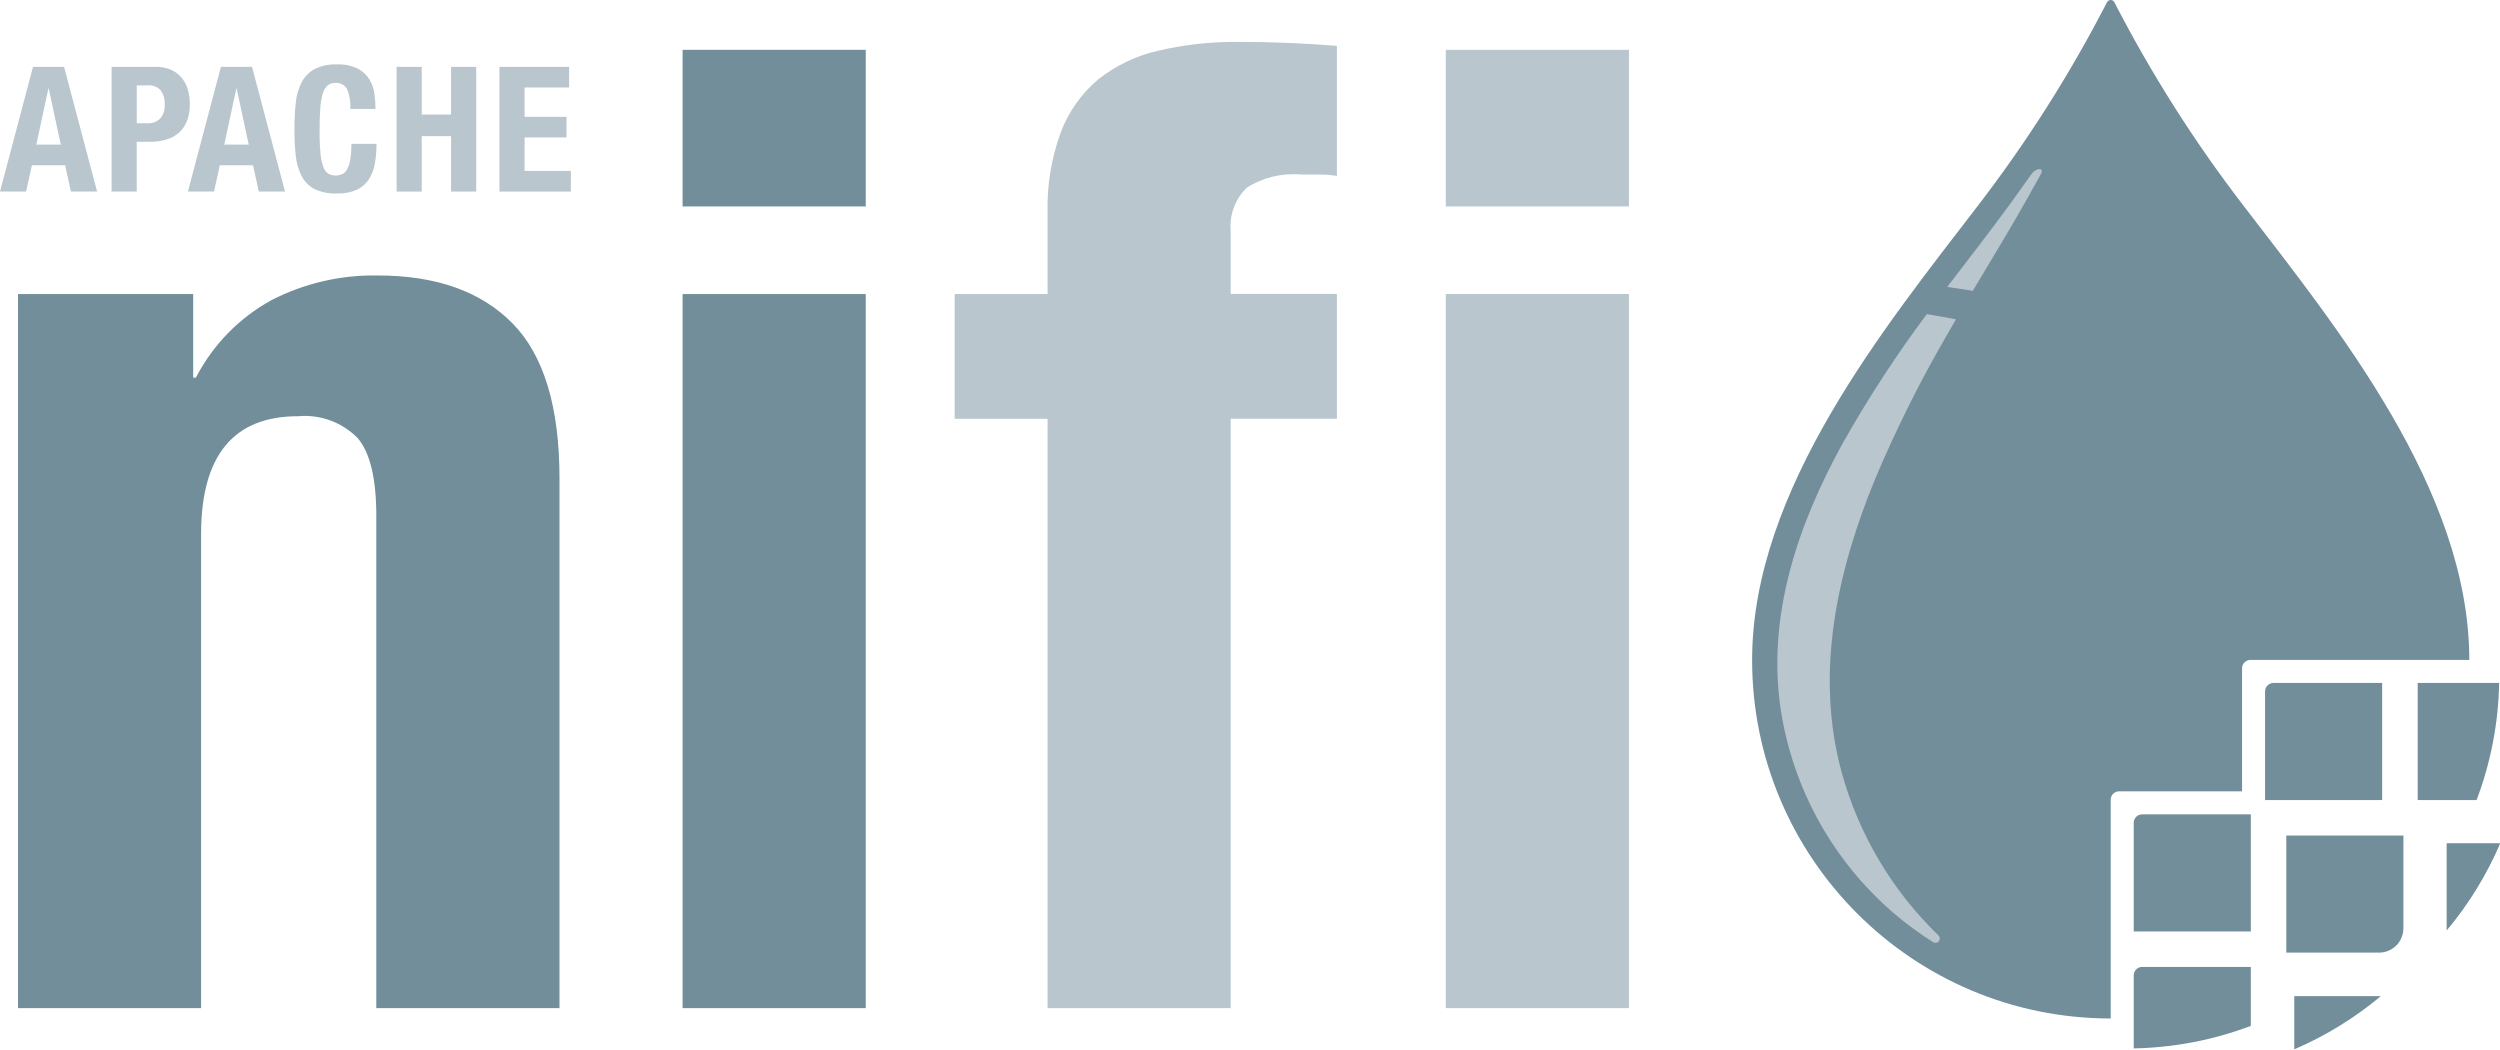
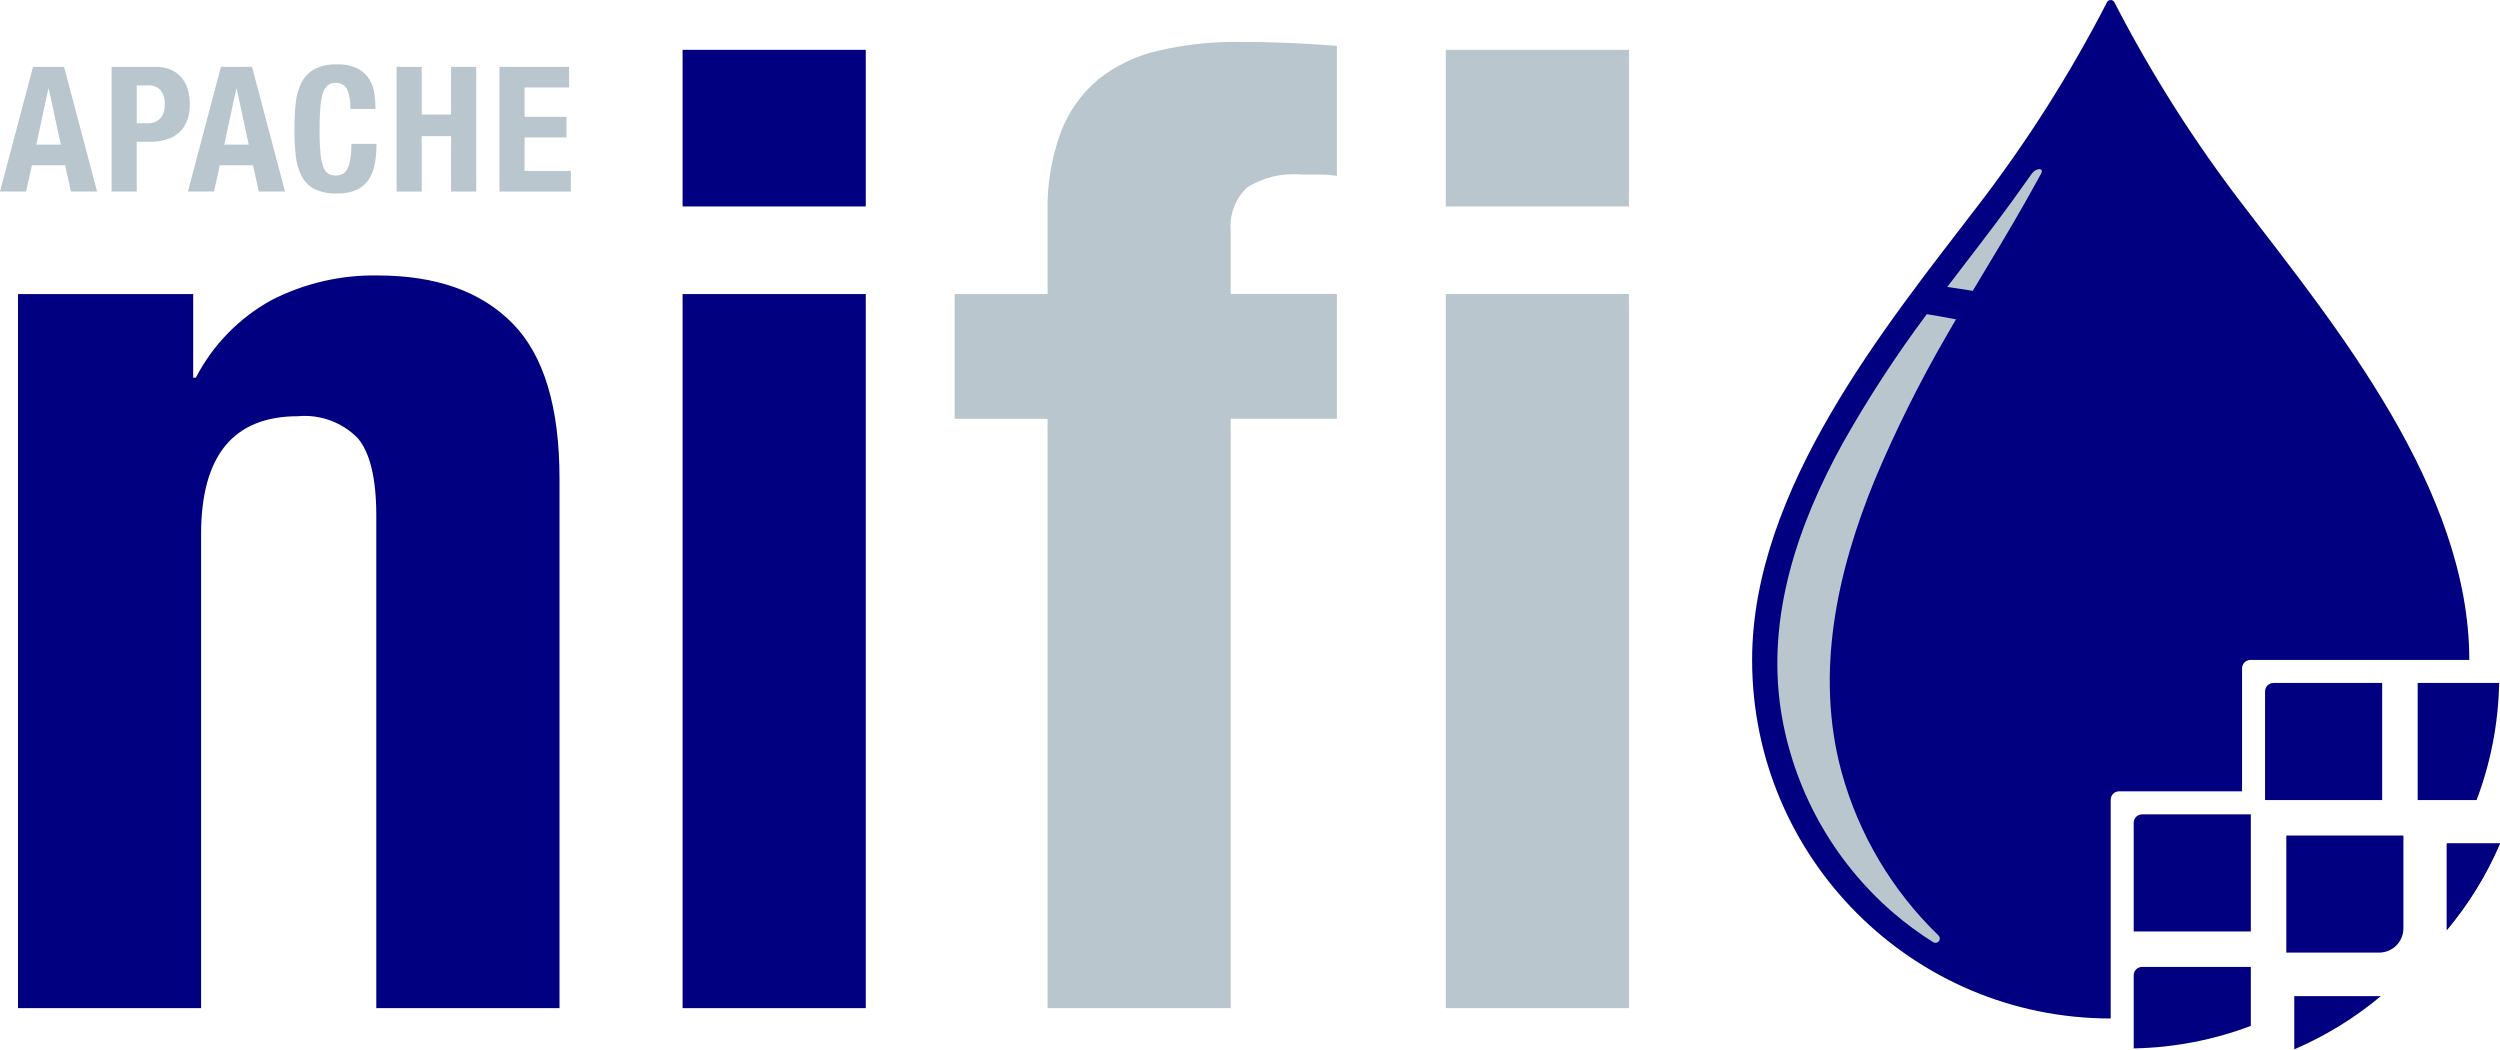
<svg xmlns="http://www.w3.org/2000/svg" viewBox="1989 332.039 180.456 75.739">
  <defs>
-     <style>.a{fill:#728e9b;}.b{fill:#b9c6cd;}</style>
+     <style>.a{fill:#000080;}.b{fill:#b9c6cd;}</style>
  </defs>
  <g transform="translate(1989 332.039)">
    <g transform="translate(1.299 0)">
      <g transform="translate(0 3.597)">
        <path class="a" d="M14.683,32.525v6.036h.192a13.416,13.416,0,0,1,5.461-5.6A16.158,16.158,0,0,1,28,31.183q6.323,0,9.724,3.449t3.4,11.209V84.068H27.9V48.524q0-4.024-1.341-5.6a5.361,5.361,0,0,0-4.312-1.581q-6.995,0-6.994,8.527v34.2H2.037V32.525Z" transform="translate(-2.037 -14.896)" />
        <rect class="a" width="13.222" height="11.305" transform="translate(47.972)" />
        <rect class="a" width="13.222" height="51.544" transform="translate(47.972 17.629)" />
      </g>
      <g transform="translate(125.173)">
        <path class="a" d="M224.222,73.517A25.882,25.882,0,0,1,198.34,47.634c0-12.3,9.641-24.1,16.236-32.707A96.88,96.88,0,0,0,223.954.168a.3.3,0,0,1,.538,0,96.853,96.853,0,0,0,9.379,14.76c6.593,8.607,16.237,20.4,16.237,32.707H234.313a.608.608,0,0,0-.608.608v8.876h-8.874a.608.608,0,0,0-.608.608V73.517Z" transform="translate(-198.34 0)" />
        <path class="a" d="M249.991,100.636V92.185h-7.846a.608.608,0,0,0-.608.608v7.844Z" transform="translate(-213.993 -33.403)" />
        <path class="a" d="M241.538,115.337a25.24,25.24,0,0,0,8.453-1.625v-4.257h-7.846a.608.608,0,0,0-.608.608Z" transform="translate(-213.993 -39.661)" />
        <path class="a" d="M264.859,85.762V77.311h-7.844a.608.608,0,0,0-.608.608v7.843h8.451Z" transform="translate(-219.381 -28.013)" />
        <path class="a" d="M266.745,102.524l.01-.01a1.774,1.774,0,0,0,.508-1.254V94.581h-8.453v8.453h6.678A1.774,1.774,0,0,0,266.745,102.524Z" transform="translate(-220.251 -34.271)" />
        <path class="a" d="M259.711,116.6a25.274,25.274,0,0,0,6.249-3.841h-6.249Z" transform="translate(-220.578 -40.856)" />
        <path class="a" d="M277.934,85.762a25.17,25.17,0,0,0,1.627-8.451h-5.88v8.451Z" transform="translate(-225.639 -28.013)" />
        <path class="a" d="M276.979,101.731a25.244,25.244,0,0,0,3.839-6.25h-3.839Z" transform="translate(-226.835 -34.597)" />
        <path class="a" d="M276.979,101.731a25.244,25.244,0,0,0,3.839-6.25h-3.839Z" transform="translate(-226.835 -34.597)" />
      </g>
    </g>
    <g transform="translate(0 3.022)">
      <g transform="translate(0 1.629)">
        <path class="b" d="M4.626,7.57l2.382,9H5.117l-.416-1.9h-2.4l-.416,1.9H0l2.382-9Zm-.239,5.609-.87-4.046H3.492l-.87,4.046Z" transform="translate(0 -7.394)" />
        <path class="b" d="M15.808,7.57a2.617,2.617,0,0,1,1.166.233,2.125,2.125,0,0,1,.763.612,2.382,2.382,0,0,1,.416.863,3.914,3.914,0,0,1,.126.99,3.237,3.237,0,0,1-.208,1.21,2.19,2.19,0,0,1-.58.844,2.425,2.425,0,0,1-.9.492,3.964,3.964,0,0,1-1.173.163h-.971V16.57H12.631v-9Zm-.555,4.071a1.2,1.2,0,0,0,.876-.328,1.377,1.377,0,0,0,.334-1.021,1.6,1.6,0,0,0-.289-1.034,1.189,1.189,0,0,0-.97-.353h-.756v2.735Z" transform="translate(-4.577 -7.394)" />
        <path class="b" d="M25.9,7.57l2.382,9H26.389l-.416-1.9h-2.4l-.416,1.9H21.272l2.382-9Zm-.239,5.609-.87-4.046h-.025l-.87,4.046Z" transform="translate(-7.708 -7.394)" />
        <path class="b" d="M37.132,9.078a.872.872,0,0,0-.851-.448.851.851,0,0,0-.561.183,1.212,1.212,0,0,0-.347.592,5.052,5.052,0,0,0-.177,1.071q-.051.662-.05,1.62a15.647,15.647,0,0,0,.069,1.652,3.643,3.643,0,0,0,.214.977.9.9,0,0,0,.365.466,1.053,1.053,0,0,0,.511.12,1.221,1.221,0,0,0,.448-.082.76.76,0,0,0,.359-.328,2.143,2.143,0,0,0,.24-.693,6.334,6.334,0,0,0,.089-1.178h1.815a8.1,8.1,0,0,1-.114,1.386,3.144,3.144,0,0,1-.422,1.147,2.1,2.1,0,0,1-.87.769,3.294,3.294,0,0,1-1.456.277,3.424,3.424,0,0,1-1.626-.328,2.21,2.21,0,0,1-.927-.946,4.163,4.163,0,0,1-.416-1.475,17.308,17.308,0,0,1-.094-1.891,17.362,17.362,0,0,1,.094-1.884,4.18,4.18,0,0,1,.416-1.481,2.324,2.324,0,0,1,.927-.964,3.272,3.272,0,0,1,1.626-.347,3.143,3.143,0,0,1,1.532.315,2.145,2.145,0,0,1,.839.8,2.776,2.776,0,0,1,.347,1.046,8.668,8.668,0,0,1,.07,1.052H37.366A3.279,3.279,0,0,0,37.132,9.078Z" transform="translate(-12.078 -7.294)" />
        <path class="b" d="M46.709,7.57v3.441h2.118V7.57h1.815v9H48.827v-4H46.709v4H44.894v-9Z" transform="translate(-16.267 -7.394)" />
        <path class="b" d="M61.567,9.058H58.352v2.118h3.025v1.487H58.352v2.42h3.34V16.57H56.537v-9h5.029V9.058Z" transform="translate(-20.486 -7.394)" />
      </g>
      <g transform="translate(68.91)">
        <path class="b" d="M108.068,31.949V22.943h6.706V17.1a15.765,15.765,0,0,1,.958-5.844,9.221,9.221,0,0,1,2.73-3.832,10.847,10.847,0,0,1,4.359-2.06,24.587,24.587,0,0,1,5.748-.622q3.543,0,7.089.287v9.389a7.3,7.3,0,0,0-1.341-.1h-1.246a6.212,6.212,0,0,0-3.928.958,3.9,3.9,0,0,0-1.15,3.161v4.5h7.665v9.007h-7.665V74.486H114.773V31.949Z" transform="translate(-108.068 -4.74)" />
        <rect class="b" width="13.221" height="11.305" transform="translate(35.451 0.575)" />
        <rect class="b" width="13.221" height="51.544" transform="translate(35.451 18.203)" />
      </g>
      <g transform="translate(128.296 9.186)">
        <path class="b" d="M226.53,19.472c-.478.667-.948,1.339-1.428,2-1.516,2.092-3.113,4.123-4.676,6.18q.918.127,1.843.282c1.3-2.183,2.632-4.352,3.881-6.567.35-.62.693-1.246,1.039-1.87C227.463,19.008,226.827,19.057,226.53,19.472Z" transform="translate(-208.167 -19.146)" />
        <path class="b" d="M213.392,37.147c.23-.4.468-.8.7-1.207-.7-.136-1.4-.262-2.1-.374l-.007,0a86.66,86.66,0,0,0-6.06,9.3c-3.254,5.9-5.511,12.495-4.474,19.3a24.215,24.215,0,0,0,8.069,14.569,23.849,23.849,0,0,0,2.93,2.165.311.311,0,0,0,.381-.487,25.957,25.957,0,0,1-7-11.805c-1.937-7.144-.327-14.465,2.431-21.165A91.737,91.737,0,0,1,213.392,37.147Z" transform="translate(-201.2 -25.096)" />
      </g>
    </g>
  </g>
</svg>
